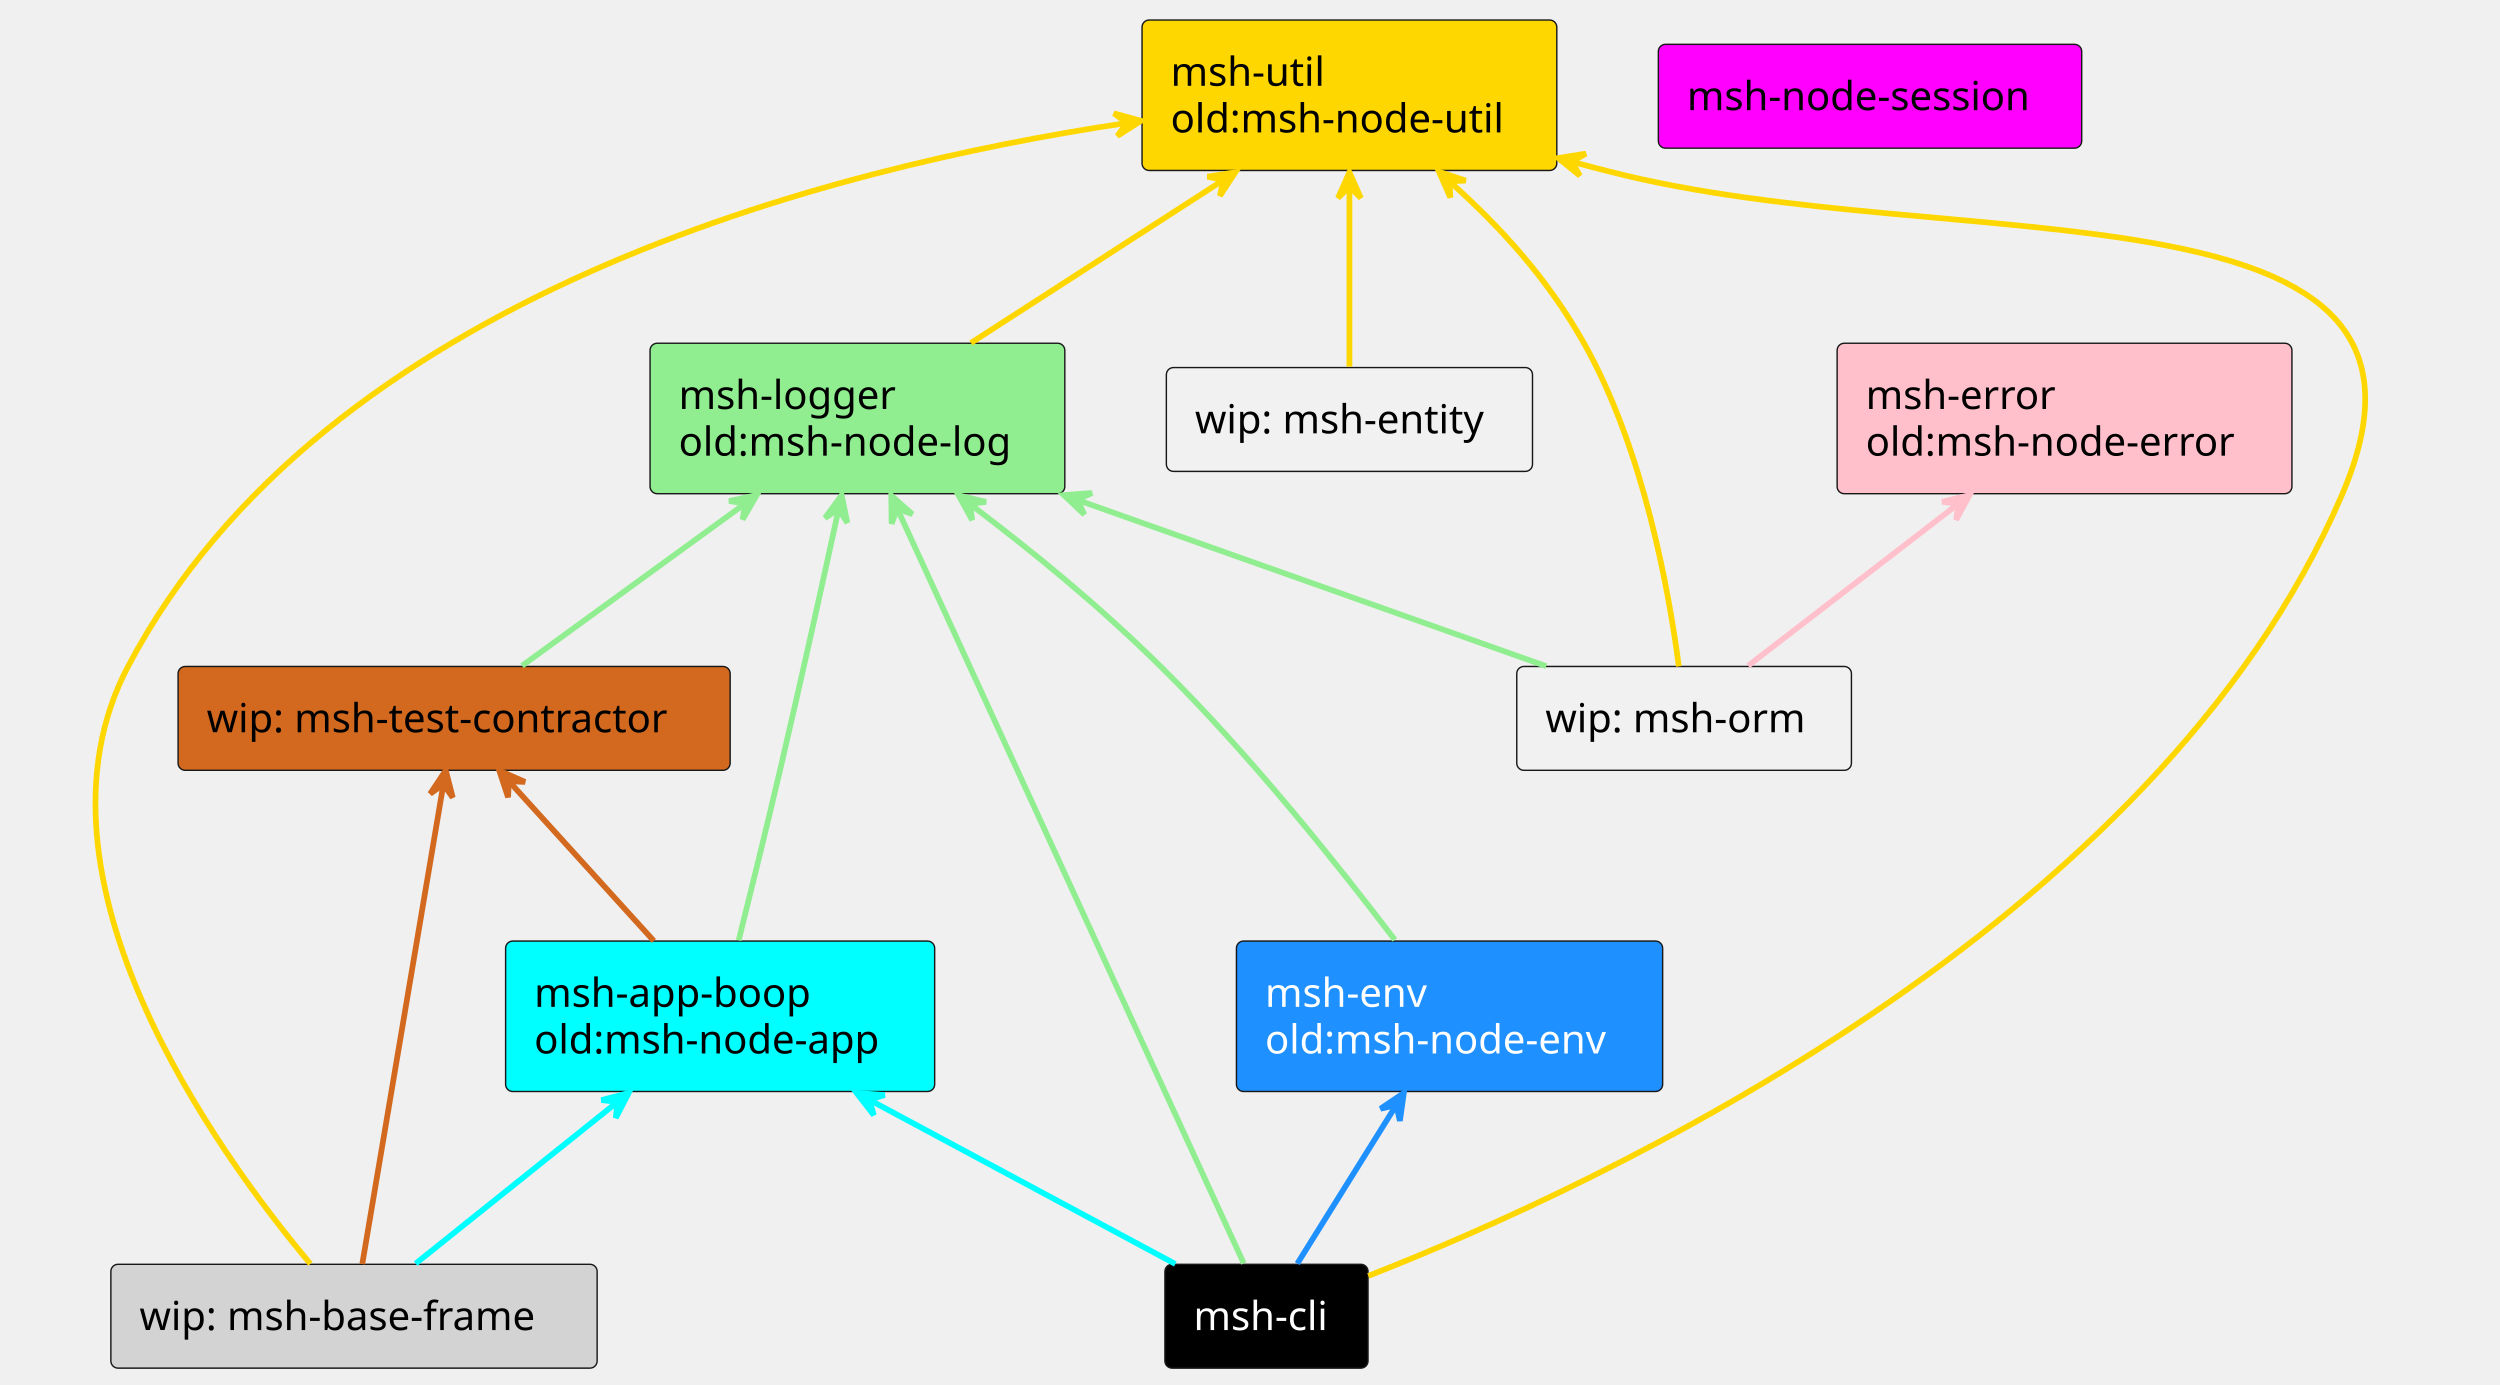
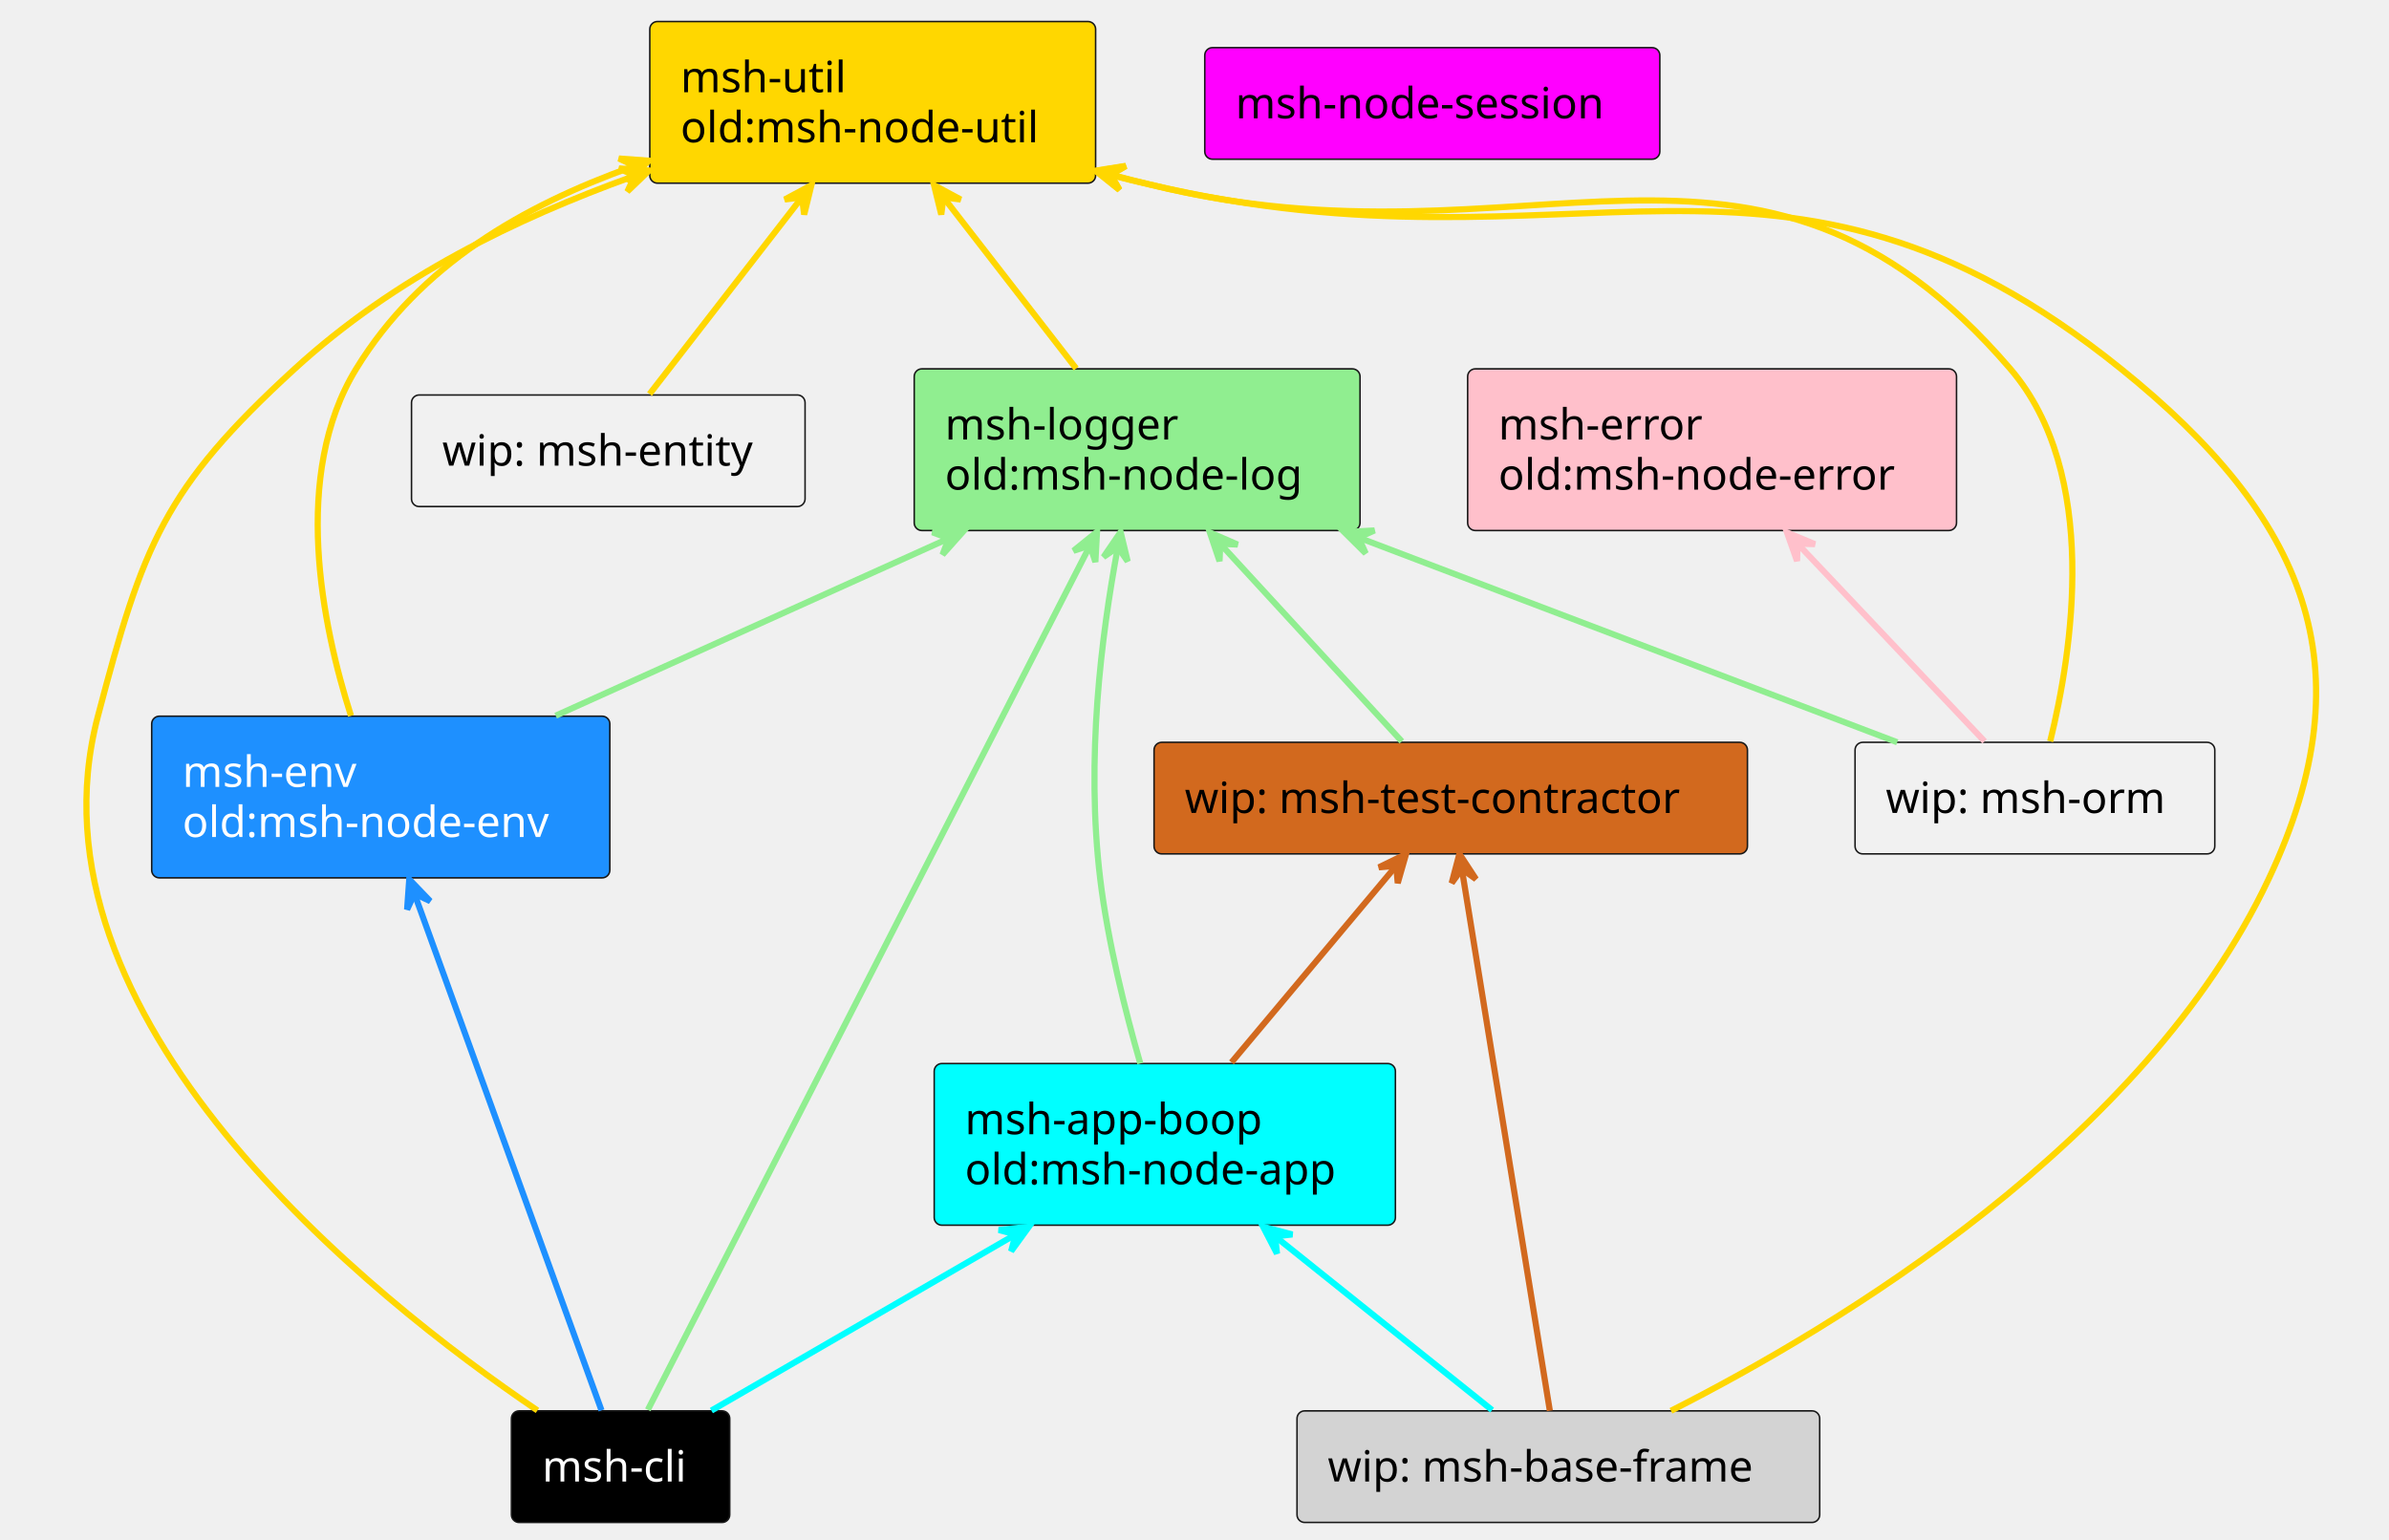
- <svg xmlns="http://www.w3.org/2000/svg" contentStyleType="text/css" height="484px" preserveAspectRatio="none" style="width:874px;height:484px;background:#FFFFFF;" version="1.1" viewBox="0 0 874 484" width="874px" zoomAndPan="magnify">
+ <svg xmlns="http://www.w3.org/2000/svg" contentStyleType="text/css" height="501px" preserveAspectRatio="none" style="width:777px;height:501px;background:#FFFFFF;" version="1.1" viewBox="0 0 777 501" width="777px" zoomAndPan="magnify">
  <defs />
  <g>
    <g id="elem_error">
-       <rect fill="#FFC0CB" height="52.594" rx="2.5" ry="2.5" style="stroke:#181818;stroke-width:0.5;" width="159" x="642.26" y="120" />
-       <text fill="#000000" font-family="sans-serif" font-size="14" lengthAdjust="spacing" textLength="71" x="652.26" y="142.995">msh-error</text>
-       <text fill="#000000" font-family="sans-serif" font-size="14" lengthAdjust="spacing" textLength="139" x="652.26" y="159.292">old:msh-node-error</text>
+       <rect fill="#FFC0CB" height="52.594" rx="2.5" ry="2.5" style="stroke:#181818;stroke-width:0.5;" width="159" x="477.34" y="120" />
+       <text fill="#000000" font-family="sans-serif" font-size="14" lengthAdjust="spacing" textLength="71" x="487.34" y="142.995">msh-error</text>
+       <text fill="#000000" font-family="sans-serif" font-size="14" lengthAdjust="spacing" textLength="139" x="487.34" y="159.292">old:msh-node-error</text>
    </g>
    <g id="elem_node_session">
-       <rect fill="#FF00FF" height="36.297" rx="2.5" ry="2.5" style="stroke:#181818;stroke-width:0.5;" width="148" x="579.76" y="15.5" />
-       <text fill="#000000" font-family="sans-serif" font-size="14" lengthAdjust="spacing" textLength="128" x="589.76" y="38.495">msh-node-session</text>
+       <rect fill="#FF00FF" height="36.297" rx="2.5" ry="2.5" style="stroke:#181818;stroke-width:0.5;" width="148" x="391.84" y="15.5" />
+       <text fill="#000000" font-family="sans-serif" font-size="14" lengthAdjust="spacing" textLength="128" x="401.84" y="38.495">msh-node-session</text>
    </g>
    <g id="elem_util">
-       <rect fill="#FFD700" height="52.594" rx="2.5" ry="2.5" style="stroke:#181818;stroke-width:0.5;" width="145" x="399.26" y="7" />
-       <text fill="#000000" font-family="sans-serif" font-size="14" lengthAdjust="spacing" textLength="57" x="409.26" y="29.995">msh-util</text>
-       <text fill="#000000" font-family="sans-serif" font-size="14" lengthAdjust="spacing" textLength="125" x="409.26" y="46.292">old:msh-node-util</text>
+       <rect fill="#FFD700" height="52.594" rx="2.5" ry="2.5" style="stroke:#181818;stroke-width:0.5;" width="145" x="211.34" y="7" />
+       <text fill="#000000" font-family="sans-serif" font-size="14" lengthAdjust="spacing" textLength="57" x="221.34" y="29.995">msh-util</text>
+       <text fill="#000000" font-family="sans-serif" font-size="14" lengthAdjust="spacing" textLength="125" x="221.34" y="46.292">old:msh-node-util</text>
    </g>
    <g id="elem_logger">
-       <rect fill="#90EE90" height="52.594" rx="2.5" ry="2.5" style="stroke:#181818;stroke-width:0.5;" width="145" x="227.26" y="120" />
-       <text fill="#000000" font-family="sans-serif" font-size="14" lengthAdjust="spacing" textLength="81" x="237.26" y="142.995">msh-logger</text>
-       <text fill="#000000" font-family="sans-serif" font-size="14" lengthAdjust="spacing" textLength="125" x="237.26" y="159.292">old:msh-node-log</text>
+       <rect fill="#90EE90" height="52.594" rx="2.5" ry="2.5" style="stroke:#181818;stroke-width:0.5;" width="145" x="297.34" y="120" />
+       <text fill="#000000" font-family="sans-serif" font-size="14" lengthAdjust="spacing" textLength="81" x="307.34" y="142.995">msh-logger</text>
+       <text fill="#000000" font-family="sans-serif" font-size="14" lengthAdjust="spacing" textLength="125" x="307.34" y="159.292">old:msh-node-log</text>
    </g>
    <g id="elem_app_boot">
-       <rect fill="#00FFFF" height="52.594" rx="2.5" ry="2.5" style="stroke:#181818;stroke-width:0.5;" width="150" x="176.76" y="329" />
-       <text fill="#000000" font-family="sans-serif" font-size="14" lengthAdjust="spacing" textLength="103" x="186.76" y="351.995">msh-app-boop</text>
-       <text fill="#000000" font-family="sans-serif" font-size="14" lengthAdjust="spacing" textLength="130" x="186.76" y="368.292">old:msh-node-app</text>
+       <rect fill="#00FFFF" height="52.594" rx="2.5" ry="2.5" style="stroke:#181818;stroke-width:0.5;" width="150" x="303.84" y="346" />
+       <text fill="#000000" font-family="sans-serif" font-size="14" lengthAdjust="spacing" textLength="103" x="313.84" y="368.995">msh-app-boop</text>
+       <text fill="#000000" font-family="sans-serif" font-size="14" lengthAdjust="spacing" textLength="130" x="313.84" y="385.292">old:msh-node-app</text>
    </g>
    <g id="elem_test_contractor">
-       <rect fill="#D2691E" height="36.297" rx="2.5" ry="2.5" style="stroke:#181818;stroke-width:0.5;" width="193" x="62.26" y="233" />
-       <text fill="#000000" font-family="sans-serif" font-size="14" lengthAdjust="spacing" textLength="173" x="72.26" y="255.995">wip: msh-test-contractor</text>
+       <rect fill="#D2691E" height="36.297" rx="2.5" ry="2.5" style="stroke:#181818;stroke-width:0.5;" width="193" x="375.34" y="241.5" />
+       <text fill="#000000" font-family="sans-serif" font-size="14" lengthAdjust="spacing" textLength="173" x="385.34" y="264.495">wip: msh-test-contractor</text>
    </g>
    <g id="elem_env">
-       <rect fill="#1E90FF" height="52.594" rx="2.5" ry="2.5" style="stroke:#181818;stroke-width:0.5;" width="149" x="432.26" y="329" />
-       <text fill="#FFFFFF" font-family="sans-serif" font-size="14" lengthAdjust="spacing" textLength="61" x="442.26" y="351.995">msh-env</text>
-       <text fill="#FFFFFF" font-family="sans-serif" font-size="14" lengthAdjust="spacing" textLength="129" x="442.26" y="368.292">old:msh-node-env</text>
+       <rect fill="#1E90FF" height="52.594" rx="2.5" ry="2.5" style="stroke:#181818;stroke-width:0.5;" width="149" x="49.34" y="233" />
+       <text fill="#FFFFFF" font-family="sans-serif" font-size="14" lengthAdjust="spacing" textLength="61" x="59.34" y="255.995">msh-env</text>
+       <text fill="#FFFFFF" font-family="sans-serif" font-size="14" lengthAdjust="spacing" textLength="129" x="59.34" y="272.292">old:msh-node-env</text>
    </g>
    <g id="elem_base_frame">
-       <rect fill="#D3D3D3" height="36.297" rx="2.5" ry="2.5" style="stroke:#181818;stroke-width:0.5;" width="170" x="38.76" y="442" />
-       <text fill="#000000" font-family="sans-serif" font-size="14" lengthAdjust="spacing" textLength="150" x="48.76" y="464.995">wip: msh-base-frame</text>
+       <rect fill="#D3D3D3" height="36.297" rx="2.5" ry="2.5" style="stroke:#181818;stroke-width:0.5;" width="170" x="421.84" y="459" />
+       <text fill="#000000" font-family="sans-serif" font-size="14" lengthAdjust="spacing" textLength="150" x="431.84" y="481.995">wip: msh-base-frame</text>
    </g>
    <g id="elem_cli">
-       <rect fill="#000000" height="36.297" rx="2.5" ry="2.5" style="stroke:#181818;stroke-width:0.5;" width="71" x="407.26" y="442" />
-       <text fill="#FFFFFF" font-family="sans-serif" font-size="14" lengthAdjust="spacing" textLength="51" x="417.26" y="464.995">msh-cli</text>
+       <rect fill="#000000" height="36.297" rx="2.5" ry="2.5" style="stroke:#181818;stroke-width:0.5;" width="71" x="166.34" y="459" />
+       <text fill="#FFFFFF" font-family="sans-serif" font-size="14" lengthAdjust="spacing" textLength="51" x="176.34" y="481.995">msh-cli</text>
    </g>
    <g id="elem_entity">
-       <rect fill="#F1F1F1" height="36.297" rx="2.5" ry="2.5" style="stroke:#181818;stroke-width:0.5;" width="128" x="407.76" y="128.5" />
-       <text fill="#000000" font-family="sans-serif" font-size="14" lengthAdjust="spacing" textLength="108" x="417.76" y="151.495">wip: msh-entity</text>
+       <rect fill="#F1F1F1" height="36.297" rx="2.5" ry="2.5" style="stroke:#181818;stroke-width:0.5;" width="128" x="133.84" y="128.5" />
+       <text fill="#000000" font-family="sans-serif" font-size="14" lengthAdjust="spacing" textLength="108" x="143.84" y="151.495">wip: msh-entity</text>
    </g>
    <g id="elem_orm">
-       <rect fill="#F1F1F1" height="36.297" rx="2.5" ry="2.5" style="stroke:#181818;stroke-width:0.5;" width="117" x="530.26" y="233" />
-       <text fill="#000000" font-family="sans-serif" font-size="14" lengthAdjust="spacing" textLength="97" x="540.26" y="255.995">wip: msh-orm</text>
+       <rect fill="#F1F1F1" height="36.297" rx="2.5" ry="2.5" style="stroke:#181818;stroke-width:0.5;" width="117" x="603.34" y="241.5" />
+       <text fill="#000000" font-family="sans-serif" font-size="14" lengthAdjust="spacing" textLength="97" x="613.34" y="264.495">wip: msh-orm</text>
    </g>
    <g id="link_app_boot_base_frame">
-       <path d="M215.107,385.851 C191.857,404.471 165.69,425.42 145.31,441.75 " fill="none" id="app_boot-backto-base_frame" style="stroke:#00FFFF;stroke-width:2.0;" />
-       <polygon fill="#00FFFF" points="219.79,382.1,210.265,384.604,215.887,385.226,215.266,390.848,219.79,382.1" style="stroke:#00FFFF;stroke-width:2.0;" />
+       <path d="M415.493,402.851 C438.743,421.471 464.92,442.42 485.3,458.75 " fill="none" id="app_boot-backto-base_frame" style="stroke:#00FFFF;stroke-width:2.0;" />
+       <polygon fill="#00FFFF" points="410.81,399.1,415.334,407.848,414.713,402.226,420.335,401.604,410.81,399.1" style="stroke:#00FFFF;stroke-width:2.0;" />
    </g>
    <g id="link_test_contractor_base_frame">
-       <path d="M154.839,275.206 C148.229,314.266 133.23,403.03 126.65,441.9 " fill="none" id="test_contractor-backto-base_frame" style="stroke:#D2691E;stroke-width:2.0;" />
-       <polygon fill="#D2691E" points="155.84,269.29,150.394,277.496,155.006,274.22,158.282,278.831,155.84,269.29" style="stroke:#D2691E;stroke-width:2.0;" />
+       <path d="M475.612,283.692 C482.182,324.142 497.54,418.71 504.07,458.95 " fill="none" id="test_contractor-backto-base_frame" style="stroke:#D2691E;stroke-width:2.0;" />
+       <polygon fill="#D2691E" points="474.65,277.77,472.145,287.295,475.452,282.705,480.041,286.012,474.65,277.77" style="stroke:#D2691E;stroke-width:2.0;" />
    </g>
    <g id="link_util_base_frame">
-       <path d="M392.987,43.132 C290.167,58.592 113.29,103.01 44.76,233 C6,306.54 76.02,403.11 108.51,441.84 " fill="none" id="util-backto-base_frame" style="stroke:#FFD700;stroke-width:2.0;" />
-       <polygon fill="#FFD700" points="398.92,42.24,389.425,39.623,393.976,42.983,390.615,47.534,398.92,42.24" style="stroke:#FFD700;stroke-width:2.0;" />
+       <path d="M362.204,57.17 C368.084,58.71 368.15,58.66 373.84,60 C512.97,92.85 578.54,30.29 689.84,120 C749.64,168.19 770.64,216.56 737.84,286 C697.48,371.46 597.76,431.44 543.47,458.97 " fill="none" id="util-backto-base_frame" style="stroke:#FFD700;stroke-width:2.0;" />
+       <polygon fill="#FFD700" points="356.4,55.65,364.093,61.8,361.237,56.917,366.12,54.061,356.4,55.65" style="stroke:#FFD700;stroke-width:2.0;" />
    </g>
    <g id="link_logger_app_boot">
-       <path d="M292.965,179.003 C287.615,203.613 280.49,235.97 272.76,269 C268.06,289.09 262.48,311.77 258.25,328.72 " fill="none" id="logger-backto-app_boot" style="stroke:#90EE90;stroke-width:2.0;" />
-       <polygon fill="#90EE90" points="294.24,173.14,288.419,181.085,293.178,178.026,296.237,182.784,294.24,173.14" style="stroke:#90EE90;stroke-width:2.0;" />
+       <path d="M363.385,178.981 C358.265,206.821 353.09,246.7 357.84,286 C360.32,306.49 366.03,329.14 370.87,345.98 " fill="none" id="logger-backto-app_boot" style="stroke:#90EE90;stroke-width:2.0;" />
+       <polygon fill="#90EE90" points="364.47,173.08,358.908,181.208,363.566,177.998,366.776,182.655,364.47,173.08" style="stroke:#90EE90;stroke-width:2.0;" />
    </g>
    <g id="link_test_contractor_app_boot">
-       <path d="M178.572,273.833 C193.392,290.163 211.72,310.37 228.57,328.94 " fill="none" id="test_contractor-backto-app_boot" style="stroke:#D2691E;stroke-width:2.0;" />
-       <polygon fill="#D2691E" points="174.54,269.39,177.626,278.743,177.9,273.093,183.55,273.366,174.54,269.39" style="stroke:#D2691E;stroke-width:2.0;" />
+       <path d="M453.457,282.44 C438.237,300.61 418,324.76 400.53,345.62 " fill="none" id="test_contractor-backto-app_boot" style="stroke:#D2691E;stroke-width:2.0;" />
+       <polygon fill="#D2691E" points="457.31,277.84,448.464,282.171,454.099,281.673,454.597,287.308,457.31,277.84" style="stroke:#D2691E;stroke-width:2.0;" />
    </g>
    <g id="link_app_boot_cli">
-       <path d="M304.757,384.938 C339.557,403.618 380.49,425.58 410.9,441.9 " fill="none" id="app_boot-backto-cli" style="stroke:#00FFFF;stroke-width:2.0;" />
-       <polygon fill="#00FFFF" points="299.47,382.1,305.508,389.881,303.875,384.465,309.292,382.832,299.47,382.1" style="stroke:#00FFFF;stroke-width:2.0;" />
+       <path d="M329.448,402.107 C297.188,420.787 259.55,442.58 231.37,458.9 " fill="none" id="app_boot-backto-cli" style="stroke:#00FFFF;stroke-width:2.0;" />
+       <polygon fill="#00FFFF" points="334.64,399.1,324.847,400.148,330.313,401.606,328.856,407.072,334.64,399.1" style="stroke:#00FFFF;stroke-width:2.0;" />
    </g>
    <g id="link_env_cli">
-       <path d="M487.601,387.189 C475.971,405.809 463.73,425.42 453.54,441.75 " fill="none" id="env-backto-cli" style="stroke:#1E90FF;stroke-width:2.0;" />
-       <polygon fill="#1E90FF" points="490.78,382.1,482.62,387.614,488.131,386.341,489.405,391.852,490.78,382.1" style="stroke:#1E90FF;stroke-width:2.0;" />
+       <path d="M135.142,291.712 C151.242,336.192 181.95,421.05 195.63,458.83 " fill="none" id="env-backto-cli" style="stroke:#1E90FF;stroke-width:2.0;" />
+       <polygon fill="#1E90FF" points="133.1,286.07,132.402,295.894,134.802,290.772,139.924,293.171,133.1,286.07" style="stroke:#1E90FF;stroke-width:2.0;" />
    </g>
    <g id="link_logger_cli">
-       <path d="M314.093,178.713 C342.393,240.363 410.96,389.73 434.82,441.69 " fill="none" id="logger-backto-cli" style="stroke:#90EE90;stroke-width:2.0;" />
-       <polygon fill="#90EE90" points="311.59,173.26,311.709,183.108,313.676,177.804,318.98,179.771,311.59,173.26" style="stroke:#90EE90;stroke-width:2.0;" />
+       <path d="M354.068,178.342 C321.228,242.562 238.5,404.33 210.71,458.66 " fill="none" id="logger-backto-cli" style="stroke:#90EE90;stroke-width:2.0;" />
+       <polygon fill="#90EE90" points="356.8,173,349.141,179.192,354.524,177.452,356.264,182.834,356.8,173" style="stroke:#90EE90;stroke-width:2.0;" />
    </g>
    <g id="link_util_cli">
-       <path d="M550.494,56.798 C556.594,58.438 556.88,58.49 562.76,60 C683.21,90.98 867.83,58.72 818.76,173 C753.73,324.48 559.03,414.4 478.37,446.05 " fill="none" id="util-backto-cli" style="stroke:#FFD700;stroke-width:2.0;" />
-       <polygon fill="#FFD700" points="544.7,55.24,552.353,61.44,549.529,56.538,554.43,53.714,544.7,55.24" style="stroke:#FFD700;stroke-width:2.0;" />
+       <path d="M205.499,57.524 C167.769,71.194 128.51,90.1 95.84,120 C53.27,158.97 46.55,177.19 31.84,233 C6,331.08 120.6,422.11 174.8,458.86 " fill="none" id="util-backto-cli" style="stroke:#FFD700;stroke-width:2.0;" />
+       <polygon fill="#FFD700" points="211.14,55.48,201.316,54.785,206.439,57.183,204.041,62.307,211.14,55.48" style="stroke:#FFD700;stroke-width:2.0;" />
    </g>
    <g id="link_logger_env">
-       <path d="M339.901,176.825 C361.241,193.005 383.7,211.26 405.76,233 C436.83,263.61 468.27,303.07 487.63,328.57 " fill="none" id="logger-backto-env" style="stroke:#90EE90;stroke-width:2.0;" />
-       <polygon fill="#90EE90" points="335.12,173.2,339.875,181.825,339.104,176.221,344.708,175.45,335.12,173.2" style="stroke:#90EE90;stroke-width:2.0;" />
+       <path d="M307.631,175.577 C267.901,193.497 220.49,214.89 180.73,232.83 " fill="none" id="logger-backto-env" style="stroke:#90EE90;stroke-width:2.0;" />
+       <polygon fill="#90EE90" points="313.1,173.11,303.251,173.164,308.542,175.166,306.541,180.457,313.1,173.11" style="stroke:#90EE90;stroke-width:2.0;" />
+     </g>
+     <g id="link_util_env">
+       <path d="M205.454,54.309 C170.204,66.98 136.71,85.96 115.84,120 C94.69,154.5 104.75,203.36 114.16,232.88 " fill="none" id="util-backto-env" style="stroke:#FFD700;stroke-width:2.0;" />
+       <polygon fill="#FFD700" points="211.1,52.28,201.278,51.56,206.395,53.971,203.983,59.089,211.1,52.28" style="stroke:#FFD700;stroke-width:2.0;" />
    </g>
    <g id="link_logger_test_contractor">
-       <path d="M259.696,176.627 C234.076,195.248 204.95,216.42 182.5,232.75 " fill="none" id="logger-backto-test_contractor" style="stroke:#90EE90;stroke-width:2.0;" />
-       <polygon fill="#90EE90" points="264.55,173.1,254.918,175.155,260.505,176.04,259.621,181.627,264.55,173.1" style="stroke:#90EE90;stroke-width:2.0;" />
+       <path d="M397.56,177.658 C416.75,198.538 439.2,222.98 455.93,241.19 " fill="none" id="logger-backto-test_contractor" style="stroke:#90EE90;stroke-width:2.0;" />
+       <polygon fill="#90EE90" points="393.5,173.24,396.645,182.573,396.883,176.921,402.535,177.16,393.5,173.24" style="stroke:#90EE90;stroke-width:2.0;" />
    </g>
    <g id="link_util_logger">
-       <path d="M426.829,63.494 C399.039,81.434 367.18,101.99 339.44,119.89 " fill="none" id="util-backto-logger" style="stroke:#FFD700;stroke-width:2.0;" />
-       <polygon fill="#FFD700" points="431.87,60.24,422.139,61.761,427.669,62.952,426.478,68.482,431.87,60.24" style="stroke:#FFD700;stroke-width:2.0;" />
+       <path d="M307.463,64.984 C321.353,82.924 336.14,101.99 350.01,119.89 " fill="none" id="util-backto-logger" style="stroke:#FFD700;stroke-width:2.0;" />
+       <polygon fill="#FFD700" points="303.79,60.24,306.137,69.805,306.851,64.194,312.463,64.907,303.79,60.24" style="stroke:#FFD700;stroke-width:2.0;" />
    </g>
    <g id="link_util_entity">
-       <path d="M471.76,66.24 C471.76,87.12 471.76,109.98 471.76,128.19 " fill="none" id="util-backto-entity" style="stroke:#FFD700;stroke-width:2.0;" />
-       <polygon fill="#FFD700" points="471.76,60.24,467.76,69.24,471.76,65.24,475.76,69.24,471.76,60.24" style="stroke:#FFD700;stroke-width:2.0;" />
+       <path d="M260.225,64.983 C244.045,85.863 225.37,109.98 211.26,128.19 " fill="none" id="util-backto-entity" style="stroke:#FFD700;stroke-width:2.0;" />
+       <polygon fill="#FFD700" points="263.9,60.24,255.226,64.904,260.837,64.192,261.549,69.804,263.9,60.24" style="stroke:#FFD700;stroke-width:2.0;" />
    </g>
    <g id="link_util_orm">
-       <path d="M507.506,64.079 C524.776,79.729 540.83,97.07 553.76,120 C574.67,157.05 583.54,207.12 586.92,232.98 " fill="none" id="util-backto-orm" style="stroke:#FFD700;stroke-width:2.0;" />
-       <polygon fill="#FFD700" points="503.06,60.05,507.043,69.058,506.765,63.407,512.415,63.129,503.06,60.05" style="stroke:#FFD700;stroke-width:2.0;" />
+       <path d="M362.227,57.048 C368.107,58.618 368.17,58.59 373.84,60 C497.36,90.7 571.01,23.38 653.84,120 C683.16,154.19 673.91,212.33 666.8,241.19 " fill="none" id="util-backto-orm" style="stroke:#FFD700;stroke-width:2.0;" />
+       <polygon fill="#FFD700" points="356.43,55.5,364.094,61.686,361.261,56.79,366.157,53.957,356.43,55.5" style="stroke:#FFD700;stroke-width:2.0;" />
    </g>
    <g id="link_error_orm">
-       <path d="M683.798,176.763 C659.638,195.383 632.33,216.42 611.15,232.75 " fill="none" id="error-backto-orm" style="stroke:#FFC0CB;stroke-width:2.0;" />
-       <polygon fill="#FFC0CB" points="688.55,173.1,678.98,175.426,684.59,176.152,683.863,181.762,688.55,173.1" style="stroke:#FFC0CB;stroke-width:2.0;" />
+       <path d="M585.323,177.599 C605.073,198.479 628.24,222.98 645.47,241.19 " fill="none" id="error-backto-orm" style="stroke:#FFC0CB;stroke-width:2.0;" />
+       <polygon fill="#FFC0CB" points="581.2,173.24,584.479,182.527,584.636,176.873,590.29,177.03,581.2,173.24" style="stroke:#FFC0CB;stroke-width:2.0;" />
    </g>
    <g id="link_logger_orm">
-       <path d="M377.595,175.106 C430.265,193.786 494.54,216.58 540.56,232.9 " fill="none" id="logger-backto-orm" style="stroke:#90EE90;stroke-width:2.0;" />
-       <polygon fill="#90EE90" points="371.94,173.1,379.085,179.878,376.652,174.771,381.759,172.338,371.94,173.1" style="stroke:#90EE90;stroke-width:2.0;" />
+       <path d="M442.808,175.242 C498.058,196.242 569.1,223.25 617.06,241.48 " fill="none" id="logger-backto-orm" style="stroke:#90EE90;stroke-width:2.0;" />
+       <polygon fill="#90EE90" points="437.2,173.11,444.192,180.047,441.874,174.887,447.034,172.569,437.2,173.11" style="stroke:#90EE90;stroke-width:2.0;" />
    </g>
  </g>
</svg>
